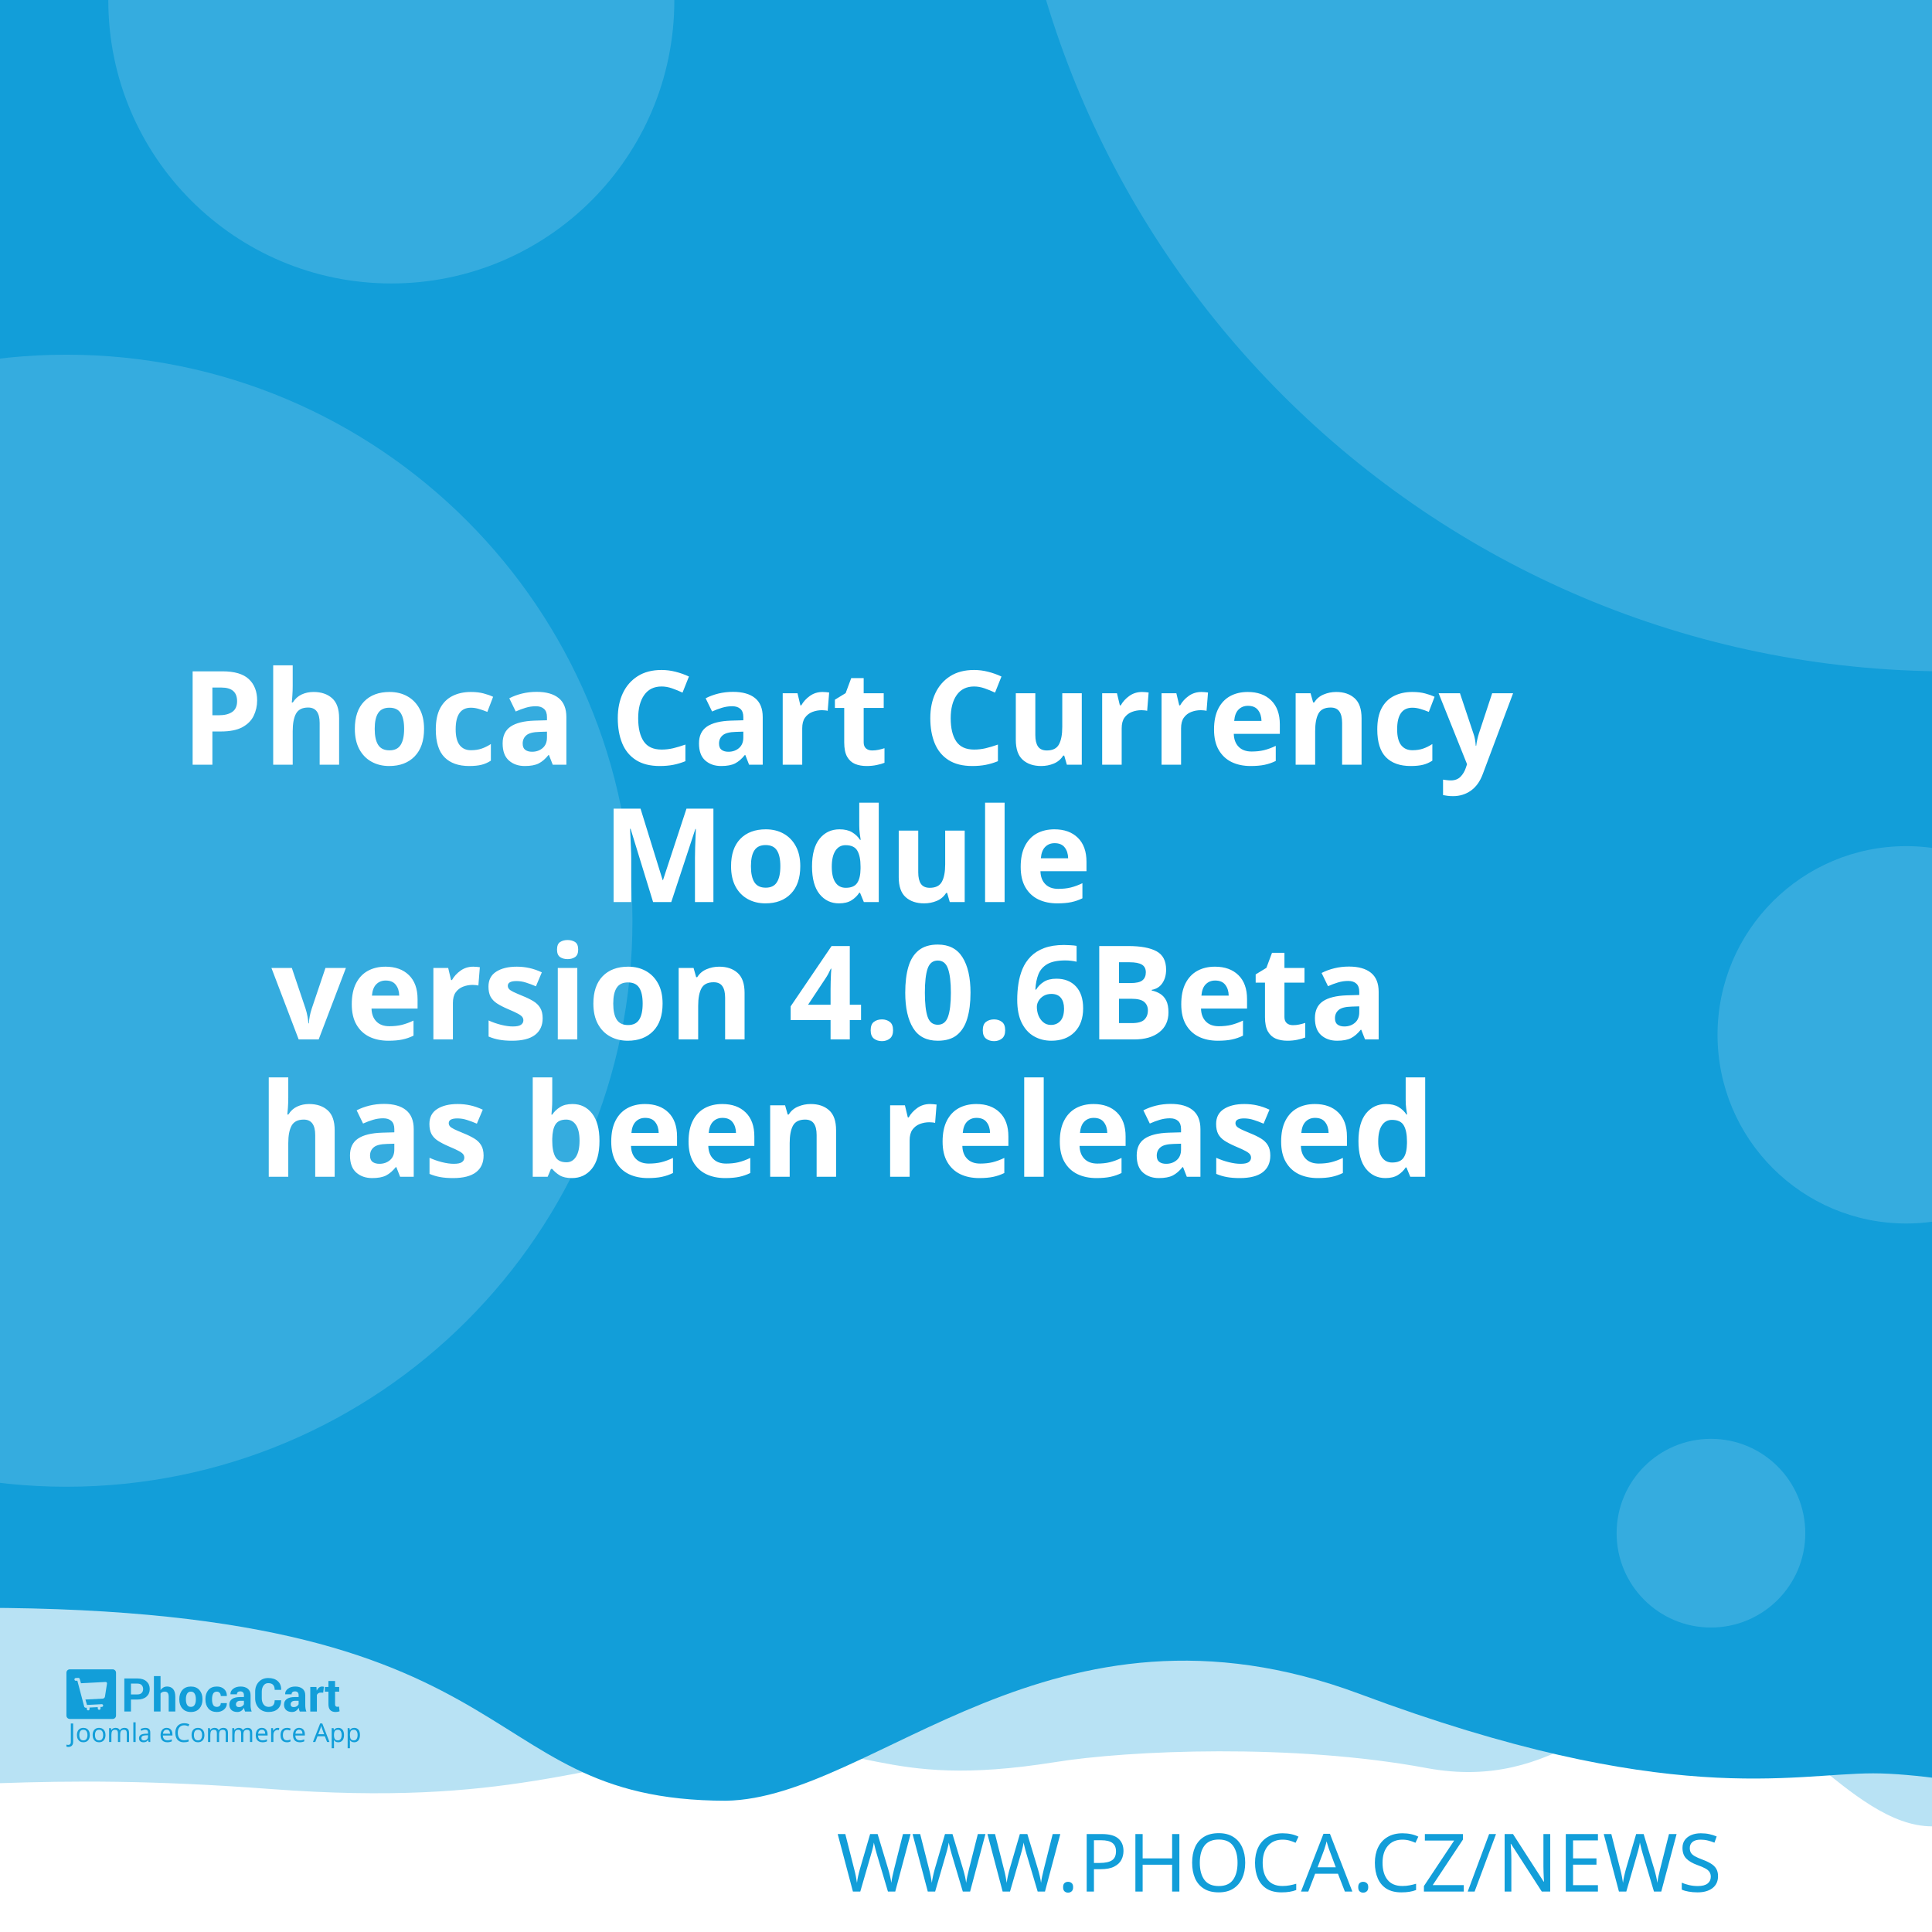
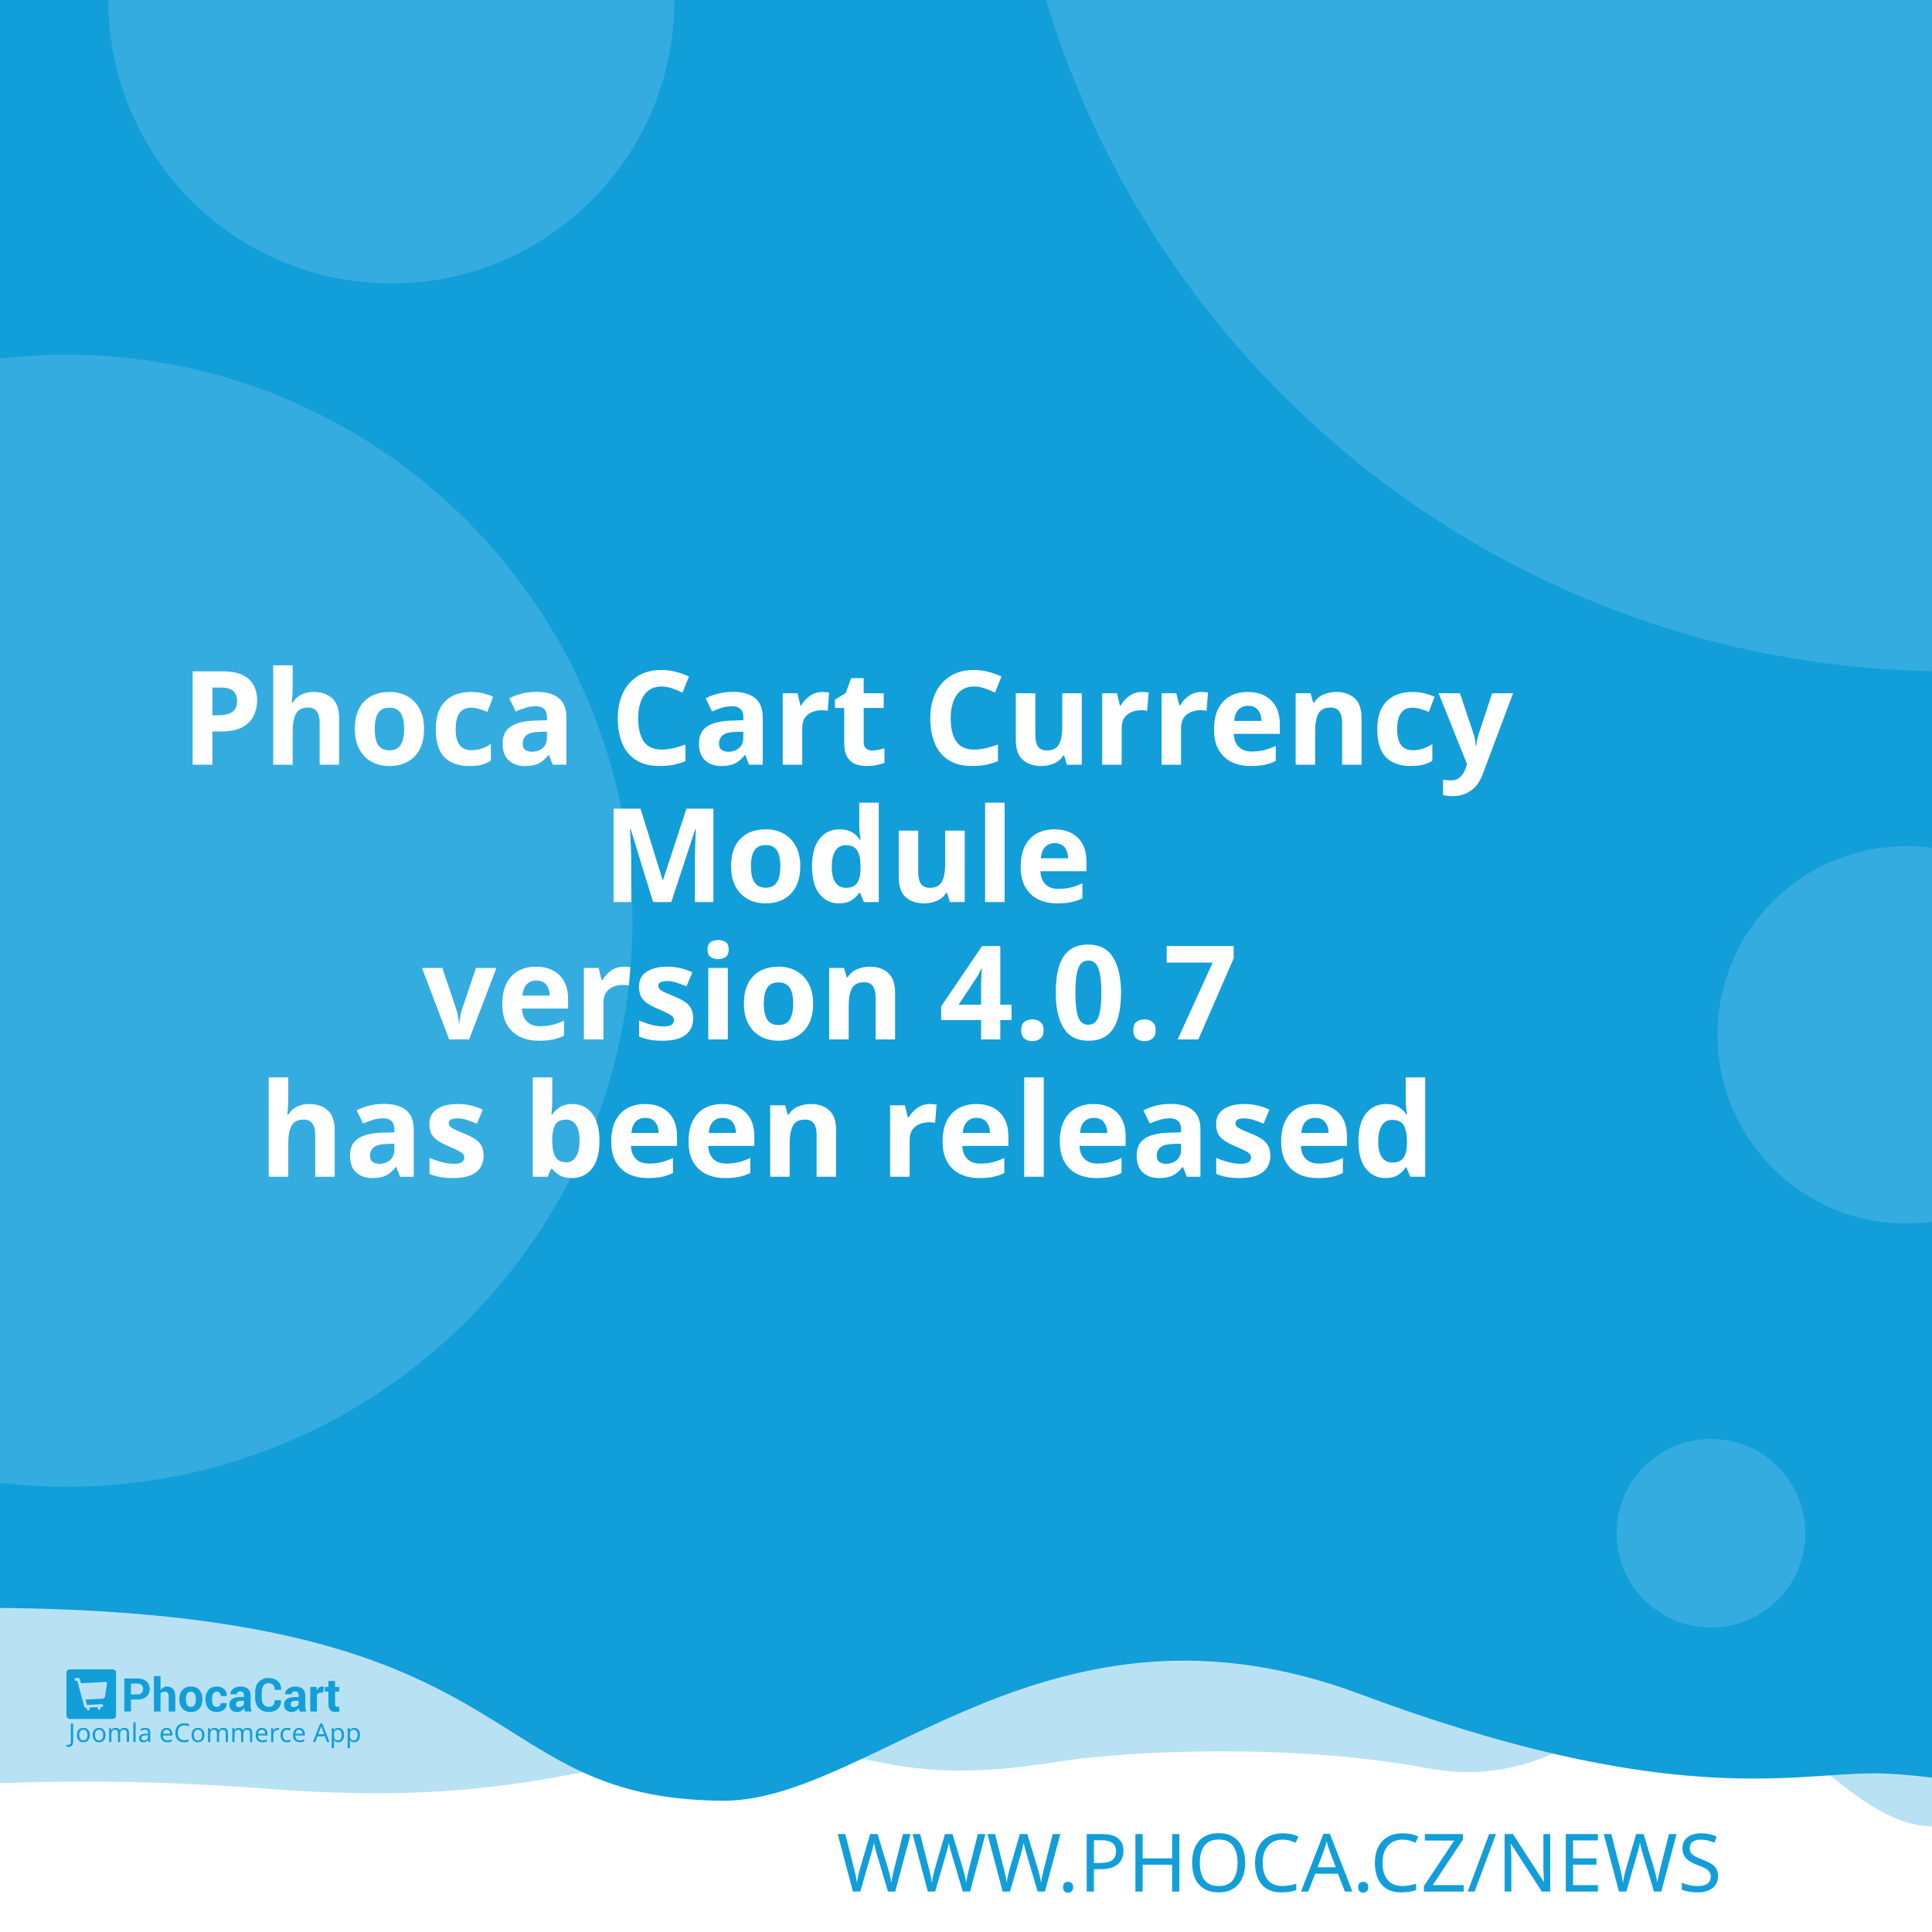
<svg xmlns="http://www.w3.org/2000/svg" width="512" height="512" viewBox="0 0 512 512" version="1.1" id="svg5">
  <defs id="defs2" />
  <g id="layer1">
    <path d="m -288.549,96.962 a 6.384,6.384 0 0 0 -6.384,6.384 v 81.087 a 6.384,6.384 0 0 0 6.384,6.384 h 81.083 a 6.384,6.384 0 0 0 6.384,-6.384 v -81.087 a 6.384,6.384 0 0 0 -6.384,-6.384 z m 16.084,16.188 c 0.591,-0.033 1.134,0.125 1.642,0.482 0.508,0.359 0.842,0.809 1.006,1.355 l 2.415,8.308 46.517,-2.44 c 0.829,-0.043 1.521,0.245 2.074,0.86 0.55,0.606 0.769,1.334 0.636,2.174 l -3.898,24.937 c -0.138,0.736 -0.57,1.497 -1.288,2.273 -0.719,0.787 -1.656,1.211 -2.797,1.272 l -32.861,1.721 3.038,10.253 27.775,-1.455 c 0.726,-0.04 1.351,0.178 1.887,0.648 0.523,0.483 0.803,1.086 0.844,1.812 0.038,0.726 -0.178,1.352 -0.648,1.887 -0.483,0.525 -1.086,0.806 -1.812,0.844 l -2.597,0.137 0.137,2.593 c 0.038,0.729 -0.178,1.356 -0.661,1.879 -0.472,0.535 -1.071,0.819 -1.8,0.856 -0.726,0.038 -1.353,-0.178 -1.879,-0.661 -0.535,-0.472 -0.814,-1.073 -0.852,-1.8 l -0.137,-2.593 -15.573,0.81 0.133,2.597 c 0.038,0.729 -0.176,1.356 -0.648,1.879 -0.483,0.535 -1.086,0.818 -1.812,0.856 -0.726,0.04 -1.352,-0.178 -1.887,-0.661 -0.525,-0.472 -0.806,-1.073 -0.844,-1.8 l -0.137,-2.597 -1.608,0.083 c -0.623,0.033 -1.193,-0.112 -1.721,-0.428 -0.515,-0.317 -0.883,-0.632 -1.11,-0.931 l -0.287,-0.507 -13.05,-49.343 -2.805,0.146 c -0.696,0.038 -1.312,-0.181 -1.858,-0.661 -0.545,-0.472 -0.835,-1.069 -0.873,-1.795 -0.038,-0.729 0.186,-1.353 0.682,-1.879 0.493,-0.535 1.083,-0.818 1.779,-0.856 z" style="fill:#ffffff;stroke-width:1;paint-order:stroke fill markers" id="path400" />
    <rect style="opacity:1;fill:#ffffff;stroke-width:5;stroke-linejoin:round;paint-order:stroke fill markers" id="rect723" width="512" height="512" x="0" y="0" />
    <path id="rect4460" style="opacity:0.3;fill:#129ed9;fill-opacity:1;stroke-width:5;stroke-linejoin:round;paint-order:stroke fill markers" d="M -256,4 H 768 v 480 c 0,0 -42.667,-10 -64,-10 -21.333,0 -42.408,10 -64,10 -21.592,0 -42.667,-10 -64,-10 -21.333,0 -42.408,10 -64,10 -21.592,0 -41.887,-34.701 -63.221,-34.701 -21.333,0 -35.645,25.795 -70.761,19.246 -35.116,-6.549 -78.862,-4.741 -98.515,-1.547 -47.289,7.533 -49.247,-6.724 -87.369,-3.311 -38.122,3.413 -56.921,15.193 -120.307,10.429 -63.387,-4.764 -84.091,0.698 -135.827,-0.116 -21.333,0 -42.408,10 -64,10 -21.592,0 -42.667,-10 -64,-10 -21.333,0 -64,10 -64,10 z" />
    <path id="rect4460-5" style="fill:#129ed9;fill-opacity:1;stroke-width:5;stroke-linejoin:round;paint-order:stroke fill markers" d="M -316,4.9999998e-7 H 708 V 480 c 0,0 -42.667,-10 -64,-10 -21.333,0 -42.408,10 -64,10 -21.592,0 -62.256,-10.048 -83.59,-10.048 -21.333,0 -54.449,9.448 -136.059,-21.03 -81.61,-30.478 -128.583,27.669 -167.971,28.291 -70.795,-0.042 -47.303,-54.288 -212.561,-50.983 C -185.439,429.534 -38.408,480 -60,480 c -21.592,0 -42.667,-10 -64,-10 -21.333,0 -42.408,10 -64,10 -21.592,0 -42.667,-10 -64,-10 -21.333,0 -64,10 -64,10 z" />
    <text xml:space="preserve" style="font-style:normal;font-weight:normal;font-size:21.333px;line-height:1.25;font-family:sans-serif;fill:#129ed9;fill-opacity:1;stroke:none" x="484.042" y="501.277" id="text2910-3-7">
      <tspan id="tspan2908-6-5" x="484.042" y="501.277" style="font-style:normal;font-variant:normal;font-weight:300;font-stretch:normal;font-size:21.333px;font-family:Montserrat;-inkscape-font-specification:'Montserrat Light';text-align:end;text-anchor:end;fill:#129ed9;fill-opacity:1">WWW.PHOCA.CZ/NEWS</tspan>
    </text>
    <text xml:space="preserve" style="font-style:normal;font-variant:normal;font-weight:600;font-stretch:normal;font-size:34.667px;line-height:1.05;font-family:Rubik;-inkscape-font-specification:'Rubik Semi-Bold';fill:#ffffff;fill-opacity:1;stroke:none" x="256" y="165" id="text11252">
      <tspan x="256" y="165" id="tspan403" style="text-align:center;text-anchor:middle" />
      <tspan x="256" y="202.659" style="font-size:34.667px;text-align:center;text-anchor:middle" id="tspan442">Phoca Cart Currency</tspan>
      <tspan x="256" y="239.059" style="font-size:34.667px;text-align:center;text-anchor:middle" id="tspan444">Module</tspan>
-       <tspan x="256" y="275.459" id="tspan1992" style="font-size:34.667px;text-align:center;text-anchor:middle">version 4.0.6Beta
+       <tspan x="256" y="275.459" id="tspan1992" style="font-size:34.667px;text-align:center;text-anchor:middle">version 4.0.7
</tspan>
      <tspan x="256" y="311.859" id="tspan2906" style="font-size:34.667px;text-align:center;text-anchor:middle">has been released</tspan>
      <tspan x="256" y="348.259" id="tspan1994" style="font-size:34.667px" />
    </text>
    <circle style="opacity:0.15;fill:#ffffff;fill-opacity:1;stroke-width:5;stroke-linejoin:round;paint-order:stroke fill markers" id="path8376" cx="516.67" cy="-72.081" r="250" />
    <circle style="opacity:0.15;fill:#ffffff;fill-opacity:1;stroke-width:5;stroke-linejoin:round;paint-order:stroke fill markers" id="path8376-9" cx="17.604" cy="244" r="150" />
    <circle style="opacity:0.15;fill:#ffffff;fill-opacity:1;stroke-width:5;stroke-linejoin:round;paint-order:stroke fill markers" id="path8376-6" cx="103.704" cy="0.117" r="75" />
    <circle style="opacity:0.15;fill:#ffffff;fill-opacity:1;stroke-width:5;stroke-linejoin:round;paint-order:stroke fill markers" id="path8376-6-2" cx="505.168" cy="274.238" r="50" />
    <g id="g8950" transform="matrix(0.298069,0,0,0.298069,107.3348,335.2596)" style="fill:#129ed9;fill-opacity:1;stroke-width:3.355">
      <g id="g895" transform="translate(-301.0409,359.4151)" style="fill:#129ed9;fill-opacity:1;stroke-width:3.355">
        <g transform="matrix(1.3333,0,0,-1.3333,-75.59,850.15)" fill="#ffffff" image-rendering="optimizeQuality" id="g280" style="clip-rule:evenodd;fill:#129ed9;fill-opacity:1;stroke-width:8.934;shape-rendering:geometricPrecision">
          <path d="m 99.728,617.49 v -7.994 h -4.423 v 22.031 h 8.784 c 2.532,0 4.527,-0.646 5.979,-1.937 1.452,-1.291 2.181,-2.99 2.181,-5.097 0,-2.107 -0.729,-3.801 -2.181,-5.082 -1.452,-1.281 -3.446,-1.921 -5.979,-1.921 z m 0,3.408 h 4.361 c 1.23,0 2.165,0.336 2.801,1.002 0.635,0.671 0.951,1.523 0.951,2.561 0,1.059 -0.315,1.932 -0.946,2.623 -0.63,0.687 -1.566,1.033 -2.806,1.033 H 99.728 Z" id="path262" style="fill:#129ed9;fill-opacity:1;stroke-width:3.355" />
          <path d="m 119.45,623.79 c 0.517,0.749 1.147,1.327 1.891,1.746 0.749,0.418 1.576,0.63 2.485,0.63 1.705,0 3.043,-0.568 4.02,-1.704 0.971,-1.131 1.457,-2.887 1.457,-5.252 v -9.714 h -4.418 v 9.76 c 0,1.276 -0.227,2.174 -0.677,2.706 -0.445,0.532 -1.116,0.795 -2.005,0.795 -0.605,0 -1.137,-0.108 -1.602,-0.325 -0.465,-0.217 -0.847,-0.522 -1.152,-0.919 v -12.017 h -4.418 v 23.611 h 4.418 z" id="path264" style="fill:#129ed9;fill-opacity:1;stroke-width:3.355" />
          <path d="m 131.96,617.83 c 0,2.438 0.682,4.436 2.046,5.996 1.359,1.554 3.25,2.334 5.663,2.334 2.418,0 4.315,-0.774 5.689,-2.329 1.375,-1.549 2.062,-3.553 2.062,-6.001 v -0.32 c 0,-2.458 -0.687,-4.462 -2.051,-6.011 -1.369,-1.544 -3.261,-2.319 -5.674,-2.319 -2.418,0 -4.315,0.775 -5.684,2.319 -1.364,1.549 -2.051,3.553 -2.051,6.011 z m 4.408,-0.31 c 0,-1.487 0.264,-2.68 0.785,-3.584 0.527,-0.899 1.375,-1.348 2.542,-1.348 1.142,0 1.979,0.454 2.506,1.358 0.532,0.904 0.796,2.097 0.796,3.574 v 0.315 c 0,1.446 -0.269,2.629 -0.801,3.542 -0.537,0.914 -1.38,1.374 -2.527,1.374 -1.142,0 -1.979,-0.46 -2.506,-1.379 -0.532,-0.919 -0.796,-2.102 -0.796,-3.537 z" id="path266" style="fill:#129ed9;fill-opacity:1;stroke-width:3.355" />
          <path d="m 157.01,612.59 c 0.79,0 1.421,0.227 1.891,0.682 0.475,0.454 0.713,1.064 0.713,1.828 h 4.015 l 0.041,-0.093 c 0.041,-1.653 -0.579,-3.037 -1.871,-4.152 -1.287,-1.116 -2.883,-1.673 -4.79,-1.673 -2.439,0 -4.325,0.769 -5.648,2.314 -1.318,1.544 -1.979,3.522 -1.979,5.944 v 0.449 c 0,2.412 0.656,4.395 1.974,5.944 1.317,1.554 3.198,2.329 5.638,2.329 2.02,0 3.648,-0.573 4.883,-1.725 1.235,-1.151 1.835,-2.664 1.793,-4.539 l -0.031,-0.088 h -4.026 c 0,0.842 -0.233,1.544 -0.698,2.107 -0.46,0.558 -1.101,0.837 -1.922,0.837 -1.168,0 -1.995,-0.454 -2.475,-1.358 -0.476,-0.904 -0.718,-2.071 -0.718,-3.496 v -0.454 c 0,-1.456 0.243,-2.628 0.718,-3.522 0.48,-0.888 1.312,-1.332 2.491,-1.332" id="path268" style="fill:#129ed9;fill-opacity:1;stroke-width:3.355" />
          <path d="m 175.8,609.49 c -0.165,0.372 -0.305,0.764 -0.419,1.183 -0.119,0.413 -0.202,0.837 -0.248,1.27 -0.455,-0.8 -1.054,-1.456 -1.798,-1.978 -0.739,-0.521 -1.628,-0.785 -2.656,-0.785 -1.715,0 -3.038,0.439 -3.963,1.322 -0.93,0.883 -1.395,2.086 -1.395,3.604 0,1.606 0.62,2.845 1.855,3.729 1.235,0.883 3.038,1.322 5.41,1.322 h 2.47 v 1.301 c 0,0.785 -0.207,1.394 -0.62,1.828 -0.413,0.434 -1.023,0.651 -1.834,0.651 -0.713,0 -1.266,-0.175 -1.653,-0.522 -0.393,-0.346 -0.584,-0.826 -0.584,-1.446 l -4.268,0.016 -0.016,0.093 c -0.072,1.379 0.527,2.572 1.798,3.579 1.271,1.002 2.946,1.503 5.013,1.503 1.958,0 3.545,-0.496 4.769,-1.492 1.22,-0.992 1.829,-2.406 1.829,-4.24 v -6.76 c 0,-0.769 0.062,-1.492 0.176,-2.164 0.119,-0.676 0.299,-1.348 0.553,-2.014 z m -4.046,2.943 c 0.78,0 1.468,0.191 2.077,0.574 0.605,0.382 1.013,0.826 1.225,1.332 v 2.308 h -2.47 c -0.935,0 -1.648,-0.232 -2.134,-0.702 -0.481,-0.47 -0.724,-1.033 -0.724,-1.699 0,-0.542 0.181,-0.981 0.542,-1.312 0.367,-0.336 0.858,-0.501 1.483,-0.501" id="path270" style="fill:#129ed9;fill-opacity:1;stroke-width:3.355" />
          <path d="m 199.84,617.01 0.031,-0.088 c 0.041,-2.37 -0.682,-4.25 -2.17,-5.645 -1.488,-1.394 -3.555,-2.091 -6.201,-2.091 -2.656,0 -4.811,0.852 -6.464,2.556 -1.653,1.704 -2.486,3.894 -2.486,6.579 v 4.369 c 0,2.67 0.812,4.86 2.424,6.574 1.617,1.715 3.715,2.572 6.299,2.572 2.723,0 4.852,-0.697 6.386,-2.097 1.535,-1.399 2.284,-3.305 2.243,-5.717 l -0.031,-0.088 h -4.299 c 0,1.451 -0.346,2.561 -1.044,3.336 -0.698,0.769 -1.783,1.157 -3.255,1.157 -1.323,0 -2.372,-0.537 -3.147,-1.606 -0.78,-1.074 -1.168,-2.438 -1.168,-4.1 v -4.39 c 0,-1.683 0.408,-3.057 1.225,-4.131 0.822,-1.069 1.922,-1.606 3.317,-1.606 1.38,0 2.403,0.372 3.064,1.11 0.661,0.744 0.992,1.844 0.992,3.305 z" id="path272" style="fill:#129ed9;fill-opacity:1;stroke-width:3.355" />
          <path d="m 212.27,609.49 c -0.165,0.372 -0.305,0.764 -0.419,1.183 -0.119,0.413 -0.202,0.837 -0.248,1.27 -0.455,-0.8 -1.054,-1.456 -1.798,-1.978 -0.739,-0.521 -1.628,-0.785 -2.656,-0.785 -1.716,0 -3.038,0.439 -3.963,1.322 -0.93,0.883 -1.395,2.086 -1.395,3.604 0,1.606 0.62,2.845 1.855,3.729 1.235,0.883 3.039,1.322 5.41,1.322 h 2.47 v 1.301 c 0,0.785 -0.207,1.394 -0.62,1.828 -0.413,0.434 -1.023,0.651 -1.834,0.651 -0.713,0 -1.266,-0.175 -1.654,-0.522 -0.393,-0.346 -0.584,-0.826 -0.584,-1.446 l -4.268,0.016 -0.016,0.093 c -0.072,1.379 0.527,2.572 1.798,3.579 1.271,1.002 2.945,1.503 5.013,1.503 1.958,0 3.545,-0.496 4.769,-1.492 1.22,-0.992 1.829,-2.406 1.829,-4.24 v -6.76 c 0,-0.769 0.062,-1.492 0.176,-2.164 0.119,-0.676 0.3,-1.348 0.553,-2.014 z m -4.046,2.943 c 0.78,0 1.468,0.191 2.077,0.574 0.605,0.382 1.013,0.826 1.224,1.332 v 2.308 h -2.47 c -0.935,0 -1.649,-0.232 -2.134,-0.702 -0.481,-0.47 -0.723,-1.033 -0.723,-1.699 0,-0.542 0.181,-0.981 0.542,-1.312 0.367,-0.336 0.858,-0.501 1.483,-0.501" id="path274" style="fill:#129ed9;fill-opacity:1;stroke-width:3.355" />
          <path d="m 227.92,622.06 -1.617,0.046 c -0.656,0 -1.199,-0.134 -1.623,-0.408 -0.423,-0.274 -0.744,-0.656 -0.966,-1.152 v -11.052 h -4.408 v 16.36 h 4.103 l 0.196,-2.422 c 0.382,0.857 0.883,1.528 1.494,2.009 0.61,0.48 1.312,0.723 2.108,0.723 0.223,0 0.429,-0.015 0.615,-0.052 0.186,-0.036 0.377,-0.077 0.568,-0.129 z" id="path276" style="fill:#129ed9;fill-opacity:1;stroke-width:3.355" />
          <path d="m 235.83,629.86 v -4.007 h 2.754 v -3.099 H 235.83 v -8.33 c 0,-0.635 0.129,-1.09 0.393,-1.363 0.263,-0.274 0.615,-0.408 1.059,-0.408 0.232,0 0.434,0.01 0.599,0.036 0.166,0.026 0.362,0.072 0.579,0.129 l 0.383,-3.181 c -0.445,-0.155 -0.878,-0.268 -1.302,-0.341 -0.424,-0.078 -0.884,-0.114 -1.38,-0.114 -1.524,0 -2.697,0.418 -3.519,1.255 -0.822,0.837 -1.235,2.159 -1.235,3.977 v 8.34 h -2.392 v 3.099 h 2.392 v 4.007 z" id="path278" style="fill:#129ed9;fill-opacity:1;stroke-width:3.355" />
        </g>
        <g fill="#ffffff" fill-rule="evenodd" image-rendering="optimizeQuality" stroke-width="1.934" aria-label="Joomla eCommerce App" id="g318" style="clip-rule:evenodd;fill:#129ed9;fill-opacity:1;shape-rendering:geometricPrecision">
          <path d="M 1.704,69 Q 1.151,69 0.736,68.908 0.321,68.839 -0.002,68.7 v -1.752 q 0.369,0.092 0.784,0.161 0.415,0.069 0.876,0.069 0.576,0 1.083,-0.231 0.53,-0.231 0.853,-0.807 0.323,-0.576 0.323,-1.614 v -16.368 h 2.075 v 16.206 q 0,2.374 -1.176,3.504 -1.176,1.13 -3.112,1.13 z" id="path282" style="fill:#129ed9;fill-opacity:1;stroke-width:1.934" />
          <path d="m 20.792,58.419 q 0,3.066 -1.568,4.749 -1.545,1.683 -4.196,1.683 -1.637,0 -2.928,-0.738 -1.268,-0.761 -2.006,-2.19 -0.738,-1.452 -0.738,-3.504 0,-3.066 1.545,-4.726 1.545,-1.66 4.196,-1.66 1.683,0 2.951,0.761 1.291,0.738 2.006,2.167 0.738,1.406 0.738,3.458 z m -9.336,0 q 0,2.19 0.853,3.481 0.876,1.268 2.766,1.268 1.867,0 2.743,-1.268 0.876,-1.291 0.876,-3.481 0,-2.19 -0.876,-3.435 -0.876,-1.245 -2.766,-1.245 -1.89,0 -2.743,1.245 -0.853,1.245 -0.853,3.435 z" id="path284" style="fill:#129ed9;fill-opacity:1;stroke-width:1.934" />
          <path d="m 34.739,58.419 q 0,3.066 -1.568,4.749 -1.545,1.683 -4.196,1.683 -1.637,0 -2.928,-0.738 -1.268,-0.761 -2.006,-2.19 -0.738,-1.452 -0.738,-3.504 0,-3.066 1.545,-4.726 1.545,-1.66 4.196,-1.66 1.683,0 2.951,0.761 1.291,0.738 2.006,2.167 0.738,1.406 0.738,3.458 z m -9.336,0 q 0,2.19 0.853,3.481 0.876,1.268 2.766,1.268 1.867,0 2.743,-1.268 0.876,-1.291 0.876,-3.481 0,-2.19 -0.876,-3.435 -0.876,-1.245 -2.766,-1.245 -1.89,0 -2.743,1.245 -0.853,1.245 -0.853,3.435 z" id="path286" style="fill:#129ed9;fill-opacity:1;stroke-width:1.934" />
          <path d="m 51.499,52.033 q 2.098,0 3.135,1.083 1.037,1.06 1.037,3.458 V 64.62 H 53.666 v -7.953 q 0,-2.928 -2.513,-2.928 -1.798,0 -2.582,1.037 -0.761,1.037 -0.761,3.02 V 64.62 h -2.006 v -7.953 q 0,-2.928 -2.536,-2.928 -1.867,0 -2.582,1.153 -0.715,1.153 -0.715,3.32 v 6.409 h -2.029 v -12.356 h 1.637 l 0.3,1.683 h 0.115 q 0.576,-0.968 1.545,-1.429 0.991,-0.484 2.098,-0.484 2.905,0 3.781,2.075 h 0.115 q 0.622,-1.06 1.683,-1.568 1.083,-0.507 2.282,-0.507 z" id="path288" style="fill:#129ed9;fill-opacity:1;stroke-width:1.934" />
          <path d="M 61.527,64.62 H 59.498 V 47.1 h 2.029 z" id="path290" style="fill:#129ed9;fill-opacity:1;stroke-width:1.934" />
          <path d="m 70.126,52.056 q 2.259,0 3.343,0.991 1.083,0.991 1.083,3.158 v 8.414 h -1.475 l -0.392,-1.752 h -0.092 q -0.807,1.014 -1.706,1.498 -0.876,0.484 -2.444,0.484 -1.683,0 -2.789,-0.876 -1.107,-0.899 -1.107,-2.789 0,-1.844 1.452,-2.836 1.452,-1.014 4.472,-1.107 l 2.098,-0.069 v -0.738 q 0,-1.545 -0.669,-2.144 -0.669,-0.599 -1.89,-0.599 -0.968,0 -1.844,0.3 -0.876,0.277 -1.637,0.645 l -0.622,-1.522 q 0.807,-0.438 1.913,-0.738 1.107,-0.323 2.305,-0.323 z m 0.599,6.593 q -2.305,0.092 -3.204,0.738 -0.876,0.645 -0.876,1.821 0,1.037 0.622,1.522 0.645,0.484 1.637,0.484 1.568,0 2.605,-0.853 1.037,-0.876 1.037,-2.674 v -1.107 z" id="path292" style="fill:#129ed9;fill-opacity:1;stroke-width:1.934" />
          <path d="m 89.144,52.033 q 1.591,0 2.72,0.692 1.153,0.692 1.752,1.96 0.622,1.245 0.622,2.928 v 1.222 h -8.46 q 0.046,2.098 1.06,3.204 1.037,1.083 2.882,1.083 1.176,0 2.075,-0.207 0.922,-0.231 1.89,-0.645 v 1.775 q -0.945,0.415 -1.867,0.599 -0.922,0.207 -2.19,0.207 -1.752,0 -3.112,-0.715 -1.337,-0.715 -2.098,-2.121 -0.738,-1.429 -0.738,-3.481 0,-2.029 0.669,-3.481 0.692,-1.452 1.913,-2.236 1.245,-0.784 2.882,-0.784 z m -0.023,1.66 q -1.452,0 -2.305,0.945 -0.83,0.922 -0.991,2.582 h 6.293 q -0.023,-1.568 -0.738,-2.536 -0.715,-0.991 -2.259,-0.991 z" id="path294" style="fill:#129ed9;fill-opacity:1;stroke-width:1.934" />
          <path d="m 104.71,49.751 q -2.651,0 -4.173,1.775 -1.522,1.775 -1.522,4.864 0,3.066 1.406,4.864 1.429,1.775 4.265,1.775 1.083,0 2.052,-0.184 0.968,-0.184 1.89,-0.461 v 1.798 q -0.922,0.346 -1.913,0.507 -0.968,0.161 -2.328,0.161 -2.513,0 -4.196,-1.037 -1.683,-1.037 -2.536,-2.951 -0.83,-1.913 -0.83,-4.495 0,-2.49 0.899,-4.38 0.922,-1.913 2.697,-2.974 1.775,-1.083 4.311,-1.083 2.605,0 4.541,0.968 l -0.83,1.752 q -0.761,-0.346 -1.706,-0.622 -0.922,-0.277 -2.029,-0.277 z" id="path296" style="fill:#129ed9;fill-opacity:1;stroke-width:1.934" />
          <path d="m 122.69,58.419 q 0,3.066 -1.568,4.749 -1.545,1.683 -4.196,1.683 -1.637,0 -2.928,-0.738 -1.268,-0.761 -2.006,-2.19 -0.738,-1.452 -0.738,-3.504 0,-3.066 1.545,-4.726 1.545,-1.66 4.196,-1.66 1.683,0 2.951,0.761 1.291,0.738 2.006,2.167 0.738,1.406 0.738,3.458 z m -9.336,0 q 0,2.19 0.853,3.481 0.876,1.268 2.766,1.268 1.867,0 2.743,-1.268 0.876,-1.291 0.876,-3.481 0,-2.19 -0.876,-3.435 -0.876,-1.245 -2.766,-1.245 -1.89,0 -2.743,1.245 -0.853,1.245 -0.853,3.435 z" id="path298" style="fill:#129ed9;fill-opacity:1;stroke-width:1.934" />
          <path d="m 139.45,52.033 q 2.098,0 3.135,1.083 1.037,1.06 1.037,3.458 V 64.62 h -2.006 v -7.953 q 0,-2.928 -2.513,-2.928 -1.798,0 -2.582,1.037 -0.761,1.037 -0.761,3.02 V 64.62 h -2.006 v -7.953 q 0,-2.928 -2.536,-2.928 -1.867,0 -2.582,1.153 -0.715,1.153 -0.715,3.32 v 6.409 h -2.029 v -12.356 h 1.637 l 0.3,1.683 h 0.115 q 0.576,-0.968 1.545,-1.429 0.991,-0.484 2.098,-0.484 2.905,0 3.781,2.075 h 0.115 q 0.622,-1.06 1.683,-1.568 1.083,-0.507 2.282,-0.507 z" id="path300" style="fill:#129ed9;fill-opacity:1;stroke-width:1.934" />
          <path d="m 161,52.033 q 2.098,0 3.135,1.083 1.037,1.06 1.037,3.458 V 64.62 h -2.006 v -7.953 q 0,-2.928 -2.513,-2.928 -1.798,0 -2.582,1.037 -0.761,1.037 -0.761,3.02 V 64.62 h -2.006 v -7.953 q 0,-2.928 -2.536,-2.928 -1.867,0 -2.582,1.153 -0.715,1.153 -0.715,3.32 v 6.409 h -2.029 v -12.356 h 1.637 l 0.3,1.683 h 0.115 q 0.576,-0.968 1.545,-1.429 0.991,-0.484 2.098,-0.484 2.905,0 3.781,2.075 h 0.115 q 0.622,-1.06 1.683,-1.568 1.083,-0.507 2.282,-0.507 z" id="path302" style="fill:#129ed9;fill-opacity:1;stroke-width:1.934" />
          <path d="m 173.77,52.033 q 1.591,0 2.72,0.692 1.153,0.692 1.752,1.96 0.622,1.245 0.622,2.928 v 1.222 h -8.46 q 0.046,2.098 1.06,3.204 1.037,1.083 2.882,1.083 1.176,0 2.075,-0.207 0.922,-0.231 1.89,-0.645 v 1.775 q -0.945,0.415 -1.867,0.599 -0.922,0.207 -2.19,0.207 -1.752,0 -3.112,-0.715 -1.337,-0.715 -2.098,-2.121 -0.738,-1.429 -0.738,-3.481 0,-2.029 0.669,-3.481 0.692,-1.452 1.913,-2.236 1.245,-0.784 2.882,-0.784 z m -0.023,1.66 q -1.452,0 -2.305,0.945 -0.83,0.922 -0.991,2.582 h 6.293 q -0.023,-1.568 -0.738,-2.536 -0.715,-0.991 -2.259,-0.991 z" id="path304" style="fill:#129ed9;fill-opacity:1;stroke-width:1.934" />
          <path d="m 187.76,52.033 q 0.346,0 0.738,0.046 0.415,0.023 0.715,0.092 l -0.254,1.867 q -0.3,-0.069 -0.669,-0.115 -0.346,-0.046 -0.669,-0.046 -0.945,0 -1.775,0.53 -0.83,0.507 -1.337,1.452 -0.484,0.922 -0.484,2.167 v 6.593 h -2.029 v -12.356 h 1.66 l 0.231,2.259 h 0.092 q 0.599,-1.014 1.545,-1.752 0.945,-0.738 2.236,-0.738 z" id="path306" style="fill:#129ed9;fill-opacity:1;stroke-width:1.934" />
          <path d="m 196.02,64.851 q -1.637,0 -2.928,-0.669 -1.268,-0.669 -2.006,-2.075 -0.715,-1.406 -0.715,-3.596 0,-2.282 0.761,-3.712 0.761,-1.429 2.052,-2.098 1.314,-0.669 2.974,-0.669 0.945,0 1.821,0.207 0.876,0.184 1.429,0.461 l -0.622,1.683 q -0.553,-0.207 -1.291,-0.392 -0.738,-0.184 -1.383,-0.184 -3.642,0 -3.642,4.68 0,2.236 0.876,3.435 0.899,1.176 2.651,1.176 1.014,0 1.775,-0.207 0.784,-0.207 1.429,-0.507 v 1.798 q -0.622,0.323 -1.383,0.484 -0.738,0.184 -1.798,0.184 z" id="path308" style="fill:#129ed9;fill-opacity:1;stroke-width:1.934" />
          <path d="m 206.9,52.033 q 1.591,0 2.72,0.692 1.153,0.692 1.752,1.96 0.622,1.245 0.622,2.928 v 1.222 h -8.46 q 0.046,2.098 1.06,3.204 1.037,1.083 2.882,1.083 1.176,0 2.075,-0.207 0.922,-0.231 1.89,-0.645 v 1.775 q -0.945,0.415 -1.867,0.599 -0.922,0.207 -2.19,0.207 -1.752,0 -3.112,-0.715 -1.337,-0.715 -2.098,-2.121 -0.738,-1.429 -0.738,-3.481 0,-2.029 0.669,-3.481 0.692,-1.452 1.913,-2.236 1.245,-0.784 2.882,-0.784 z m -0.023,1.66 q -1.452,0 -2.305,0.945 -0.83,0.922 -0.991,2.582 h 6.293 q -0.023,-1.568 -0.738,-2.536 -0.715,-0.991 -2.259,-0.991 z" id="path310" style="fill:#129ed9;fill-opacity:1;stroke-width:1.934" />
          <path d="m 231.73,64.62 -1.983,-5.095 h -6.524 l -1.96,5.095 h -2.098 l 6.432,-16.529 h 1.867 l 6.409,16.529 z m -4.449,-11.918 q -0.069,-0.184 -0.231,-0.669 -0.161,-0.484 -0.323,-0.991 -0.138,-0.53 -0.231,-0.807 -0.161,0.715 -0.369,1.406 -0.207,0.669 -0.346,1.06 l -1.867,4.979 h 5.21 z" id="path312" style="fill:#129ed9;fill-opacity:1;stroke-width:1.934" />
          <path d="m 241.73,52.033 q 2.282,0 3.665,1.591 1.406,1.591 1.406,4.795 0,3.158 -1.406,4.795 -1.383,1.637 -3.688,1.637 -1.429,0 -2.374,-0.53 -0.922,-0.553 -1.452,-1.268 h -0.138 q 0.046,0.392 0.092,0.991 0.046,0.599 0.046,1.037 v 5.072 h -2.029 v -17.889 h 1.66 l 0.277,1.683 h 0.092 q 0.553,-0.807 1.452,-1.36 0.899,-0.553 2.397,-0.553 z m -0.369,1.706 q -1.89,0 -2.674,1.06 -0.761,1.06 -0.807,3.227 v 0.392 q 0,2.282 0.738,3.527 0.761,1.222 2.789,1.222 1.13,0 1.844,-0.622 0.738,-0.622 1.083,-1.683 0.369,-1.083 0.369,-2.467 0,-2.121 -0.83,-3.389 -0.807,-1.268 -2.513,-1.268 z" id="path314" style="fill:#129ed9;fill-opacity:1;stroke-width:1.934" />
          <path d="m 255.91,52.033 q 2.282,0 3.665,1.591 1.406,1.591 1.406,4.795 0,3.158 -1.406,4.795 -1.383,1.637 -3.688,1.637 -1.429,0 -2.374,-0.53 -0.922,-0.553 -1.452,-1.268 h -0.138 q 0.046,0.392 0.092,0.991 0.046,0.599 0.046,1.037 v 5.072 h -2.029 v -17.889 h 1.66 l 0.277,1.683 h 0.092 q 0.553,-0.807 1.452,-1.36 0.899,-0.553 2.397,-0.553 z m -0.369,1.706 q -1.89,0 -2.674,1.06 -0.761,1.06 -0.807,3.227 v 0.392 q 0,2.282 0.738,3.527 0.761,1.222 2.789,1.222 1.13,0 1.844,-0.622 0.738,-0.622 1.083,-1.683 0.369,-1.083 0.369,-2.467 0,-2.121 -0.83,-3.389 -0.807,-1.268 -2.513,-1.268 z" id="path316" style="fill:#129ed9;fill-opacity:1;stroke-width:1.934" />
        </g>
        <path d="M 3,0 A 3,3 0 0 0 0,3 v 38.107 a 3,3 0 0 0 3,3 h 38.105 a 3,3 0 0 0 3,-3 V 3 a 3,3 0 0 0 -3,-3 z m 7.559,7.607 c 0.278,-0.015 0.533,0.059 0.771,0.227 0.239,0.169 0.396,0.38 0.473,0.637 l 1.135,3.904 21.861,-1.147 c 0.39,-0.02 0.715,0.115 0.975,0.404 0.259,0.285 0.361,0.627 0.299,1.022 l -1.832,11.719 c -0.065,0.346 -0.268,0.703 -0.605,1.068 -0.338,0.37 -0.778,0.569 -1.315,0.598 l -15.443,0.809 1.428,4.818 13.053,-0.684 c 0.341,-0.019 0.635,0.084 0.887,0.305 0.246,0.227 0.378,0.51 0.396,0.852 0.018,0.341 -0.084,0.635 -0.305,0.887 -0.227,0.247 -0.51,0.379 -0.852,0.396 l -1.221,0.064 0.064,1.219 c 0.018,0.343 -0.084,0.637 -0.311,0.883 -0.222,0.252 -0.503,0.385 -0.846,0.402 -0.341,0.018 -0.636,-0.084 -0.883,-0.311 -0.252,-0.222 -0.383,-0.504 -0.4,-0.846 l -0.064,-1.219 -7.318,0.381 0.062,1.221 c 0.018,0.343 -0.083,0.637 -0.305,0.883 -0.227,0.252 -0.51,0.384 -0.852,0.402 -0.341,0.019 -0.635,-0.084 -0.887,-0.311 -0.247,-0.222 -0.379,-0.504 -0.396,-0.846 l -0.064,-1.221 -0.756,0.039 c -0.293,0.015 -0.561,-0.052 -0.809,-0.201 -0.242,-0.149 -0.415,-0.297 -0.521,-0.438 l -0.135,-0.238 -6.133,-23.189 -1.318,0.068 C 8.066,10.184 7.776,10.082 7.52,9.856 7.263,9.634 7.127,9.354 7.11,9.012 7.092,8.67 7.197,8.377 7.43,8.13 7.661,7.878 7.939,7.745 8.266,7.727 Z" fill="#ffffff" style="fill:#129ed9;fill-opacity:1;stroke-width:8.934;paint-order:stroke fill markers" id="path334" />
      </g>
    </g>
    <circle style="opacity:0.15;fill:#ffffff;fill-opacity:1;stroke-width:5;stroke-linejoin:round;paint-order:stroke fill markers" id="path8376-6-2-1" cx="453.421" cy="406.309" r="25" />
  </g>
</svg>
